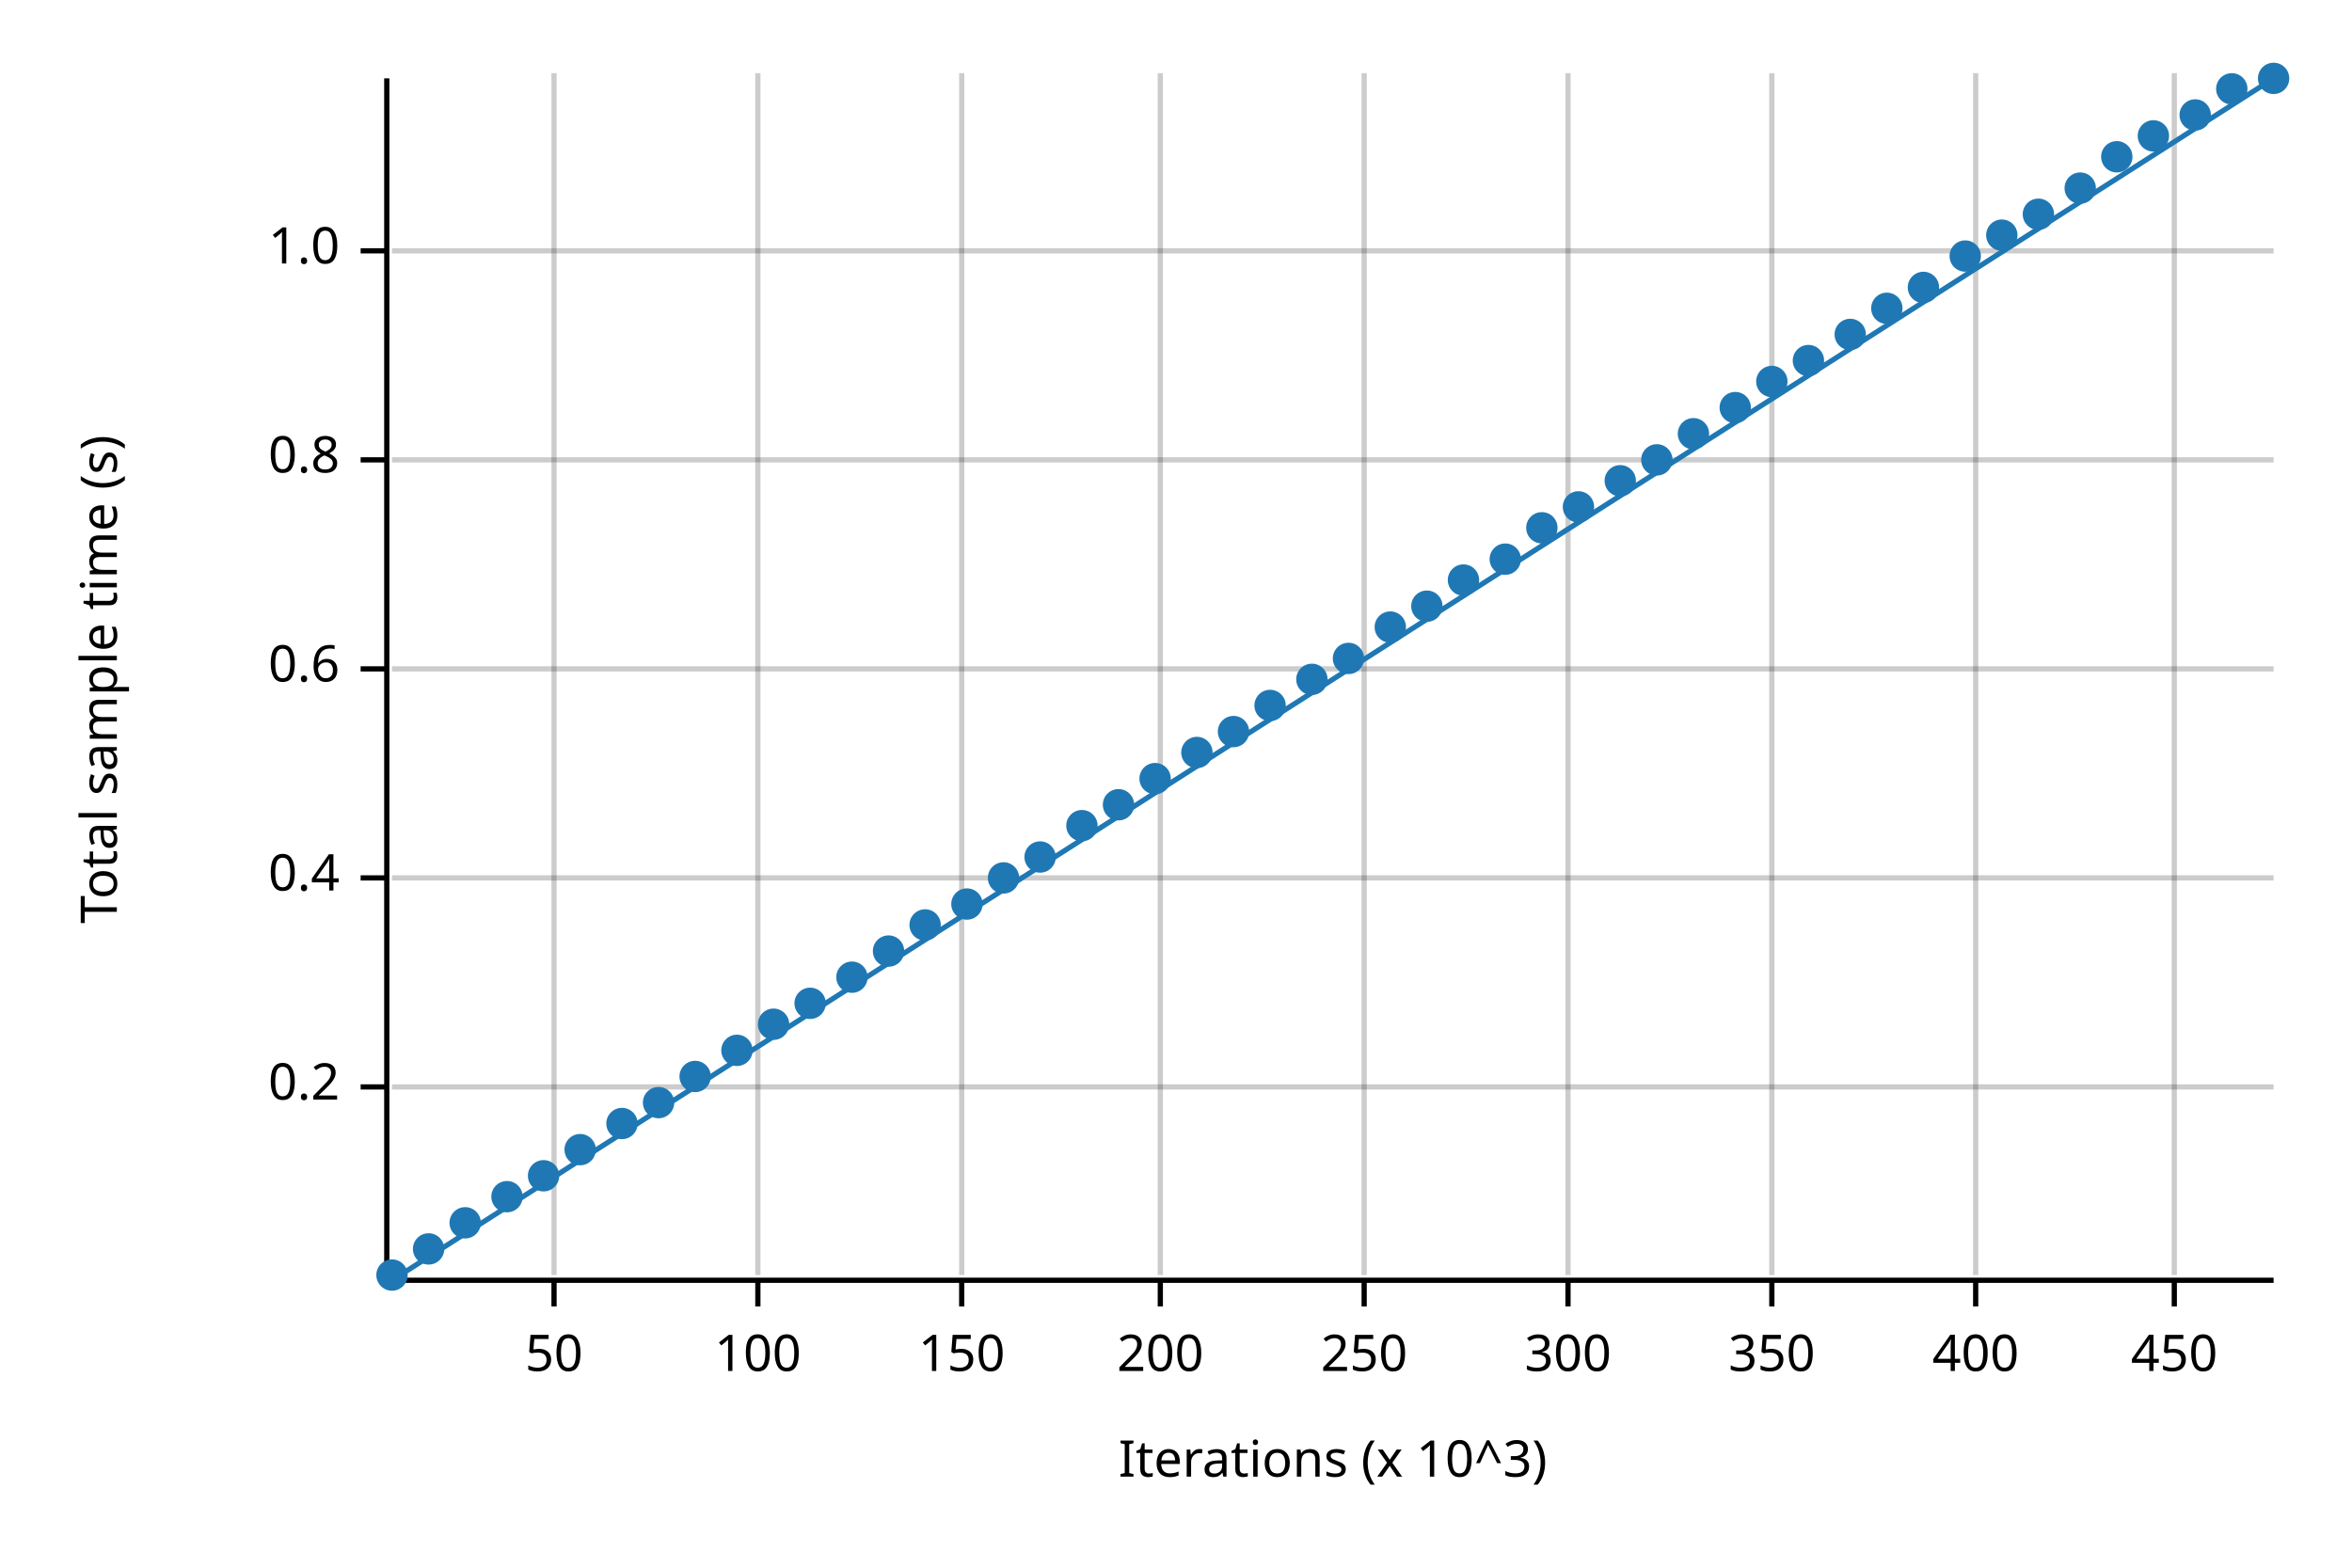
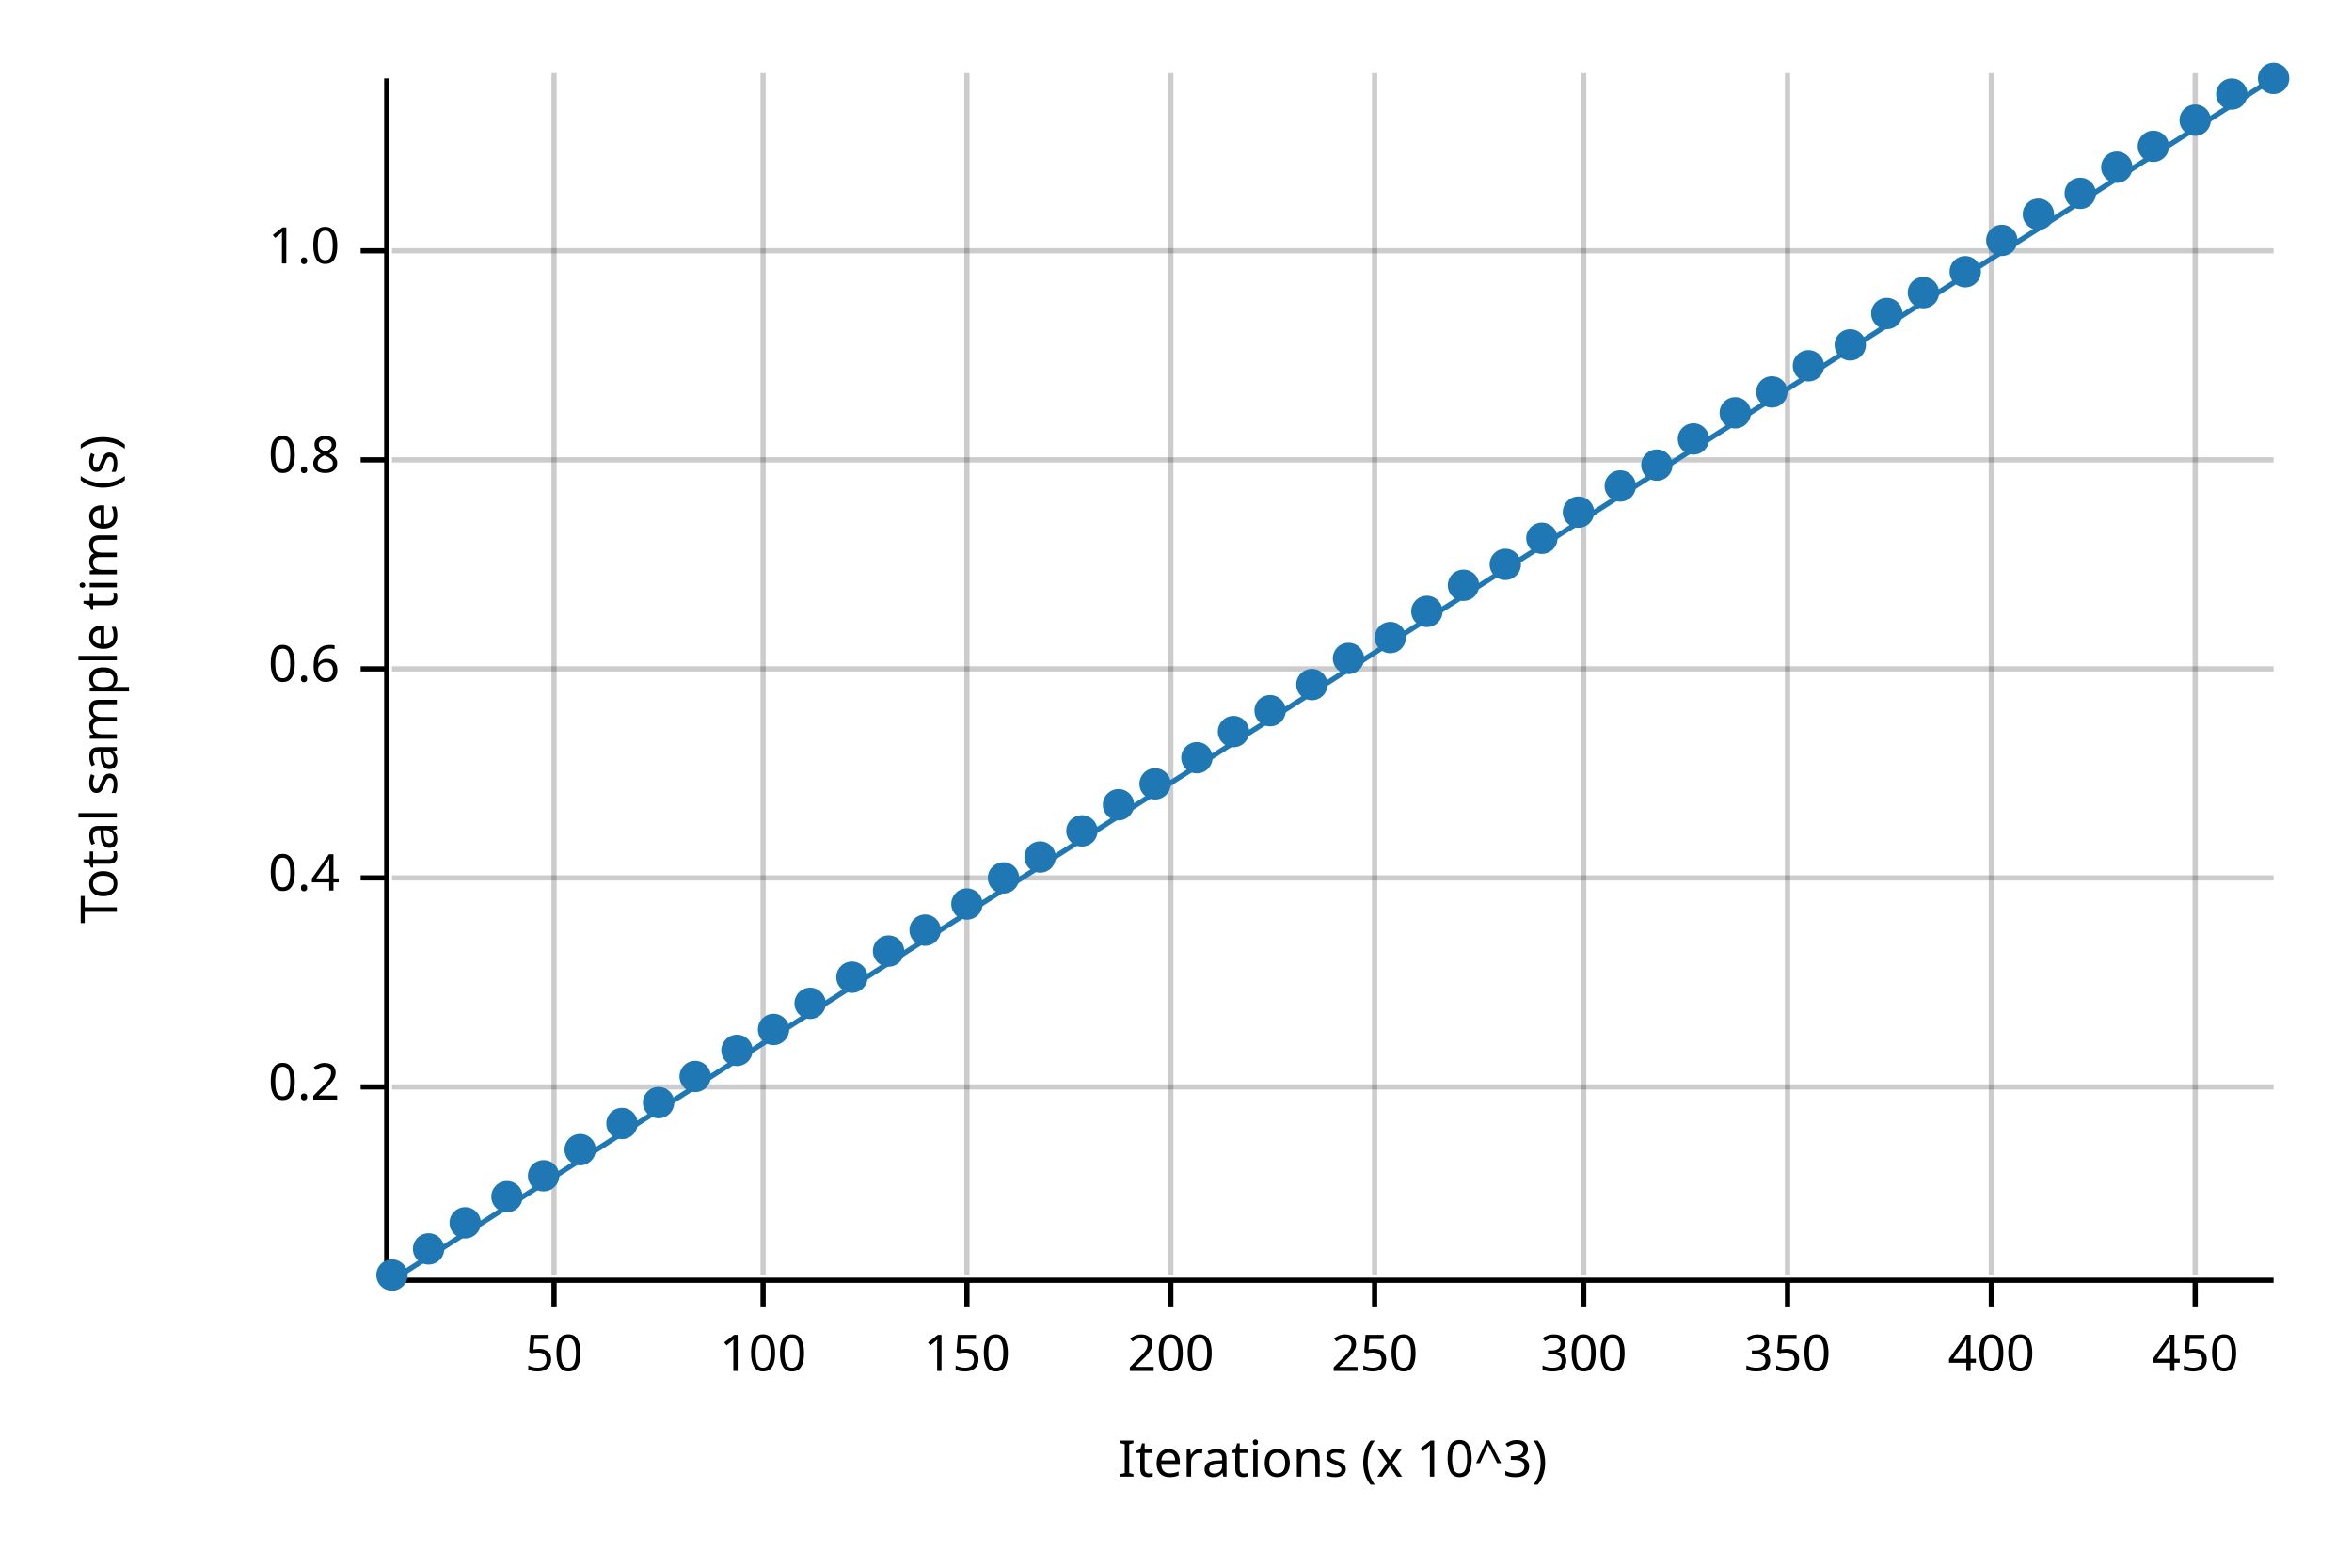
<svg xmlns="http://www.w3.org/2000/svg" width="450" height="300" viewBox="0 0 450 300">
  <text x="15" y="130" dy="0.76em" text-anchor="middle" font-family="sans-serif" font-size="9.677" opacity="1" fill="#000000" transform="rotate(270, 15, 130)">
Total sample time (s)
</text>
  <text x="255" y="285" dy="-0.5ex" text-anchor="middle" font-family="sans-serif" font-size="9.677" opacity="1" fill="#000000">
Iterations (x 10^3)
</text>
  <line opacity="0.2" stroke="#000000" stroke-width="1" x1="106" y1="244" x2="106" y2="14" />
-   <line opacity="0.2" stroke="#000000" stroke-width="1" x1="145" y1="244" x2="145" y2="14" />
-   <line opacity="0.2" stroke="#000000" stroke-width="1" x1="184" y1="244" x2="184" y2="14" />
-   <line opacity="0.2" stroke="#000000" stroke-width="1" x1="222" y1="244" x2="222" y2="14" />
-   <line opacity="0.2" stroke="#000000" stroke-width="1" x1="261" y1="244" x2="261" y2="14" />
-   <line opacity="0.2" stroke="#000000" stroke-width="1" x1="300" y1="244" x2="300" y2="14" />
-   <line opacity="0.2" stroke="#000000" stroke-width="1" x1="339" y1="244" x2="339" y2="14" />
-   <line opacity="0.2" stroke="#000000" stroke-width="1" x1="378" y1="244" x2="378" y2="14" />
-   <line opacity="0.2" stroke="#000000" stroke-width="1" x1="416" y1="244" x2="416" y2="14" />
+   <line opacity="0.2" stroke="#000000" stroke-width="1" x1="146" y1="244" x2="146" y2="14" />
+   <line opacity="0.2" stroke="#000000" stroke-width="1" x1="185" y1="244" x2="185" y2="14" />
+   <line opacity="0.2" stroke="#000000" stroke-width="1" x1="224" y1="244" x2="224" y2="14" />
+   <line opacity="0.2" stroke="#000000" stroke-width="1" x1="263" y1="244" x2="263" y2="14" />
+   <line opacity="0.2" stroke="#000000" stroke-width="1" x1="303" y1="244" x2="303" y2="14" />
+   <line opacity="0.2" stroke="#000000" stroke-width="1" x1="342" y1="244" x2="342" y2="14" />
+   <line opacity="0.2" stroke="#000000" stroke-width="1" x1="381" y1="244" x2="381" y2="14" />
+   <line opacity="0.2" stroke="#000000" stroke-width="1" x1="420" y1="244" x2="420" y2="14" />
  <line opacity="0.2" stroke="#000000" stroke-width="1" x1="75" y1="208" x2="435" y2="208" />
  <line opacity="0.2" stroke="#000000" stroke-width="1" x1="75" y1="168" x2="435" y2="168" />
  <line opacity="0.2" stroke="#000000" stroke-width="1" x1="75" y1="128" x2="435" y2="128" />
  <line opacity="0.2" stroke="#000000" stroke-width="1" x1="75" y1="88" x2="435" y2="88" />
  <line opacity="0.2" stroke="#000000" stroke-width="1" x1="75" y1="48" x2="435" y2="48" />
  <polyline fill="none" opacity="1" stroke="#000000" stroke-width="1" points="74,15 74,245 " />
  <text x="65" y="208" dy="0.5ex" text-anchor="end" font-family="sans-serif" font-size="9.677" opacity="1" fill="#000000">
0.2
</text>
  <polyline fill="none" opacity="1" stroke="#000000" stroke-width="1" points="69,208 74,208 " />
  <text x="65" y="168" dy="0.5ex" text-anchor="end" font-family="sans-serif" font-size="9.677" opacity="1" fill="#000000">
0.4
</text>
  <polyline fill="none" opacity="1" stroke="#000000" stroke-width="1" points="69,168 74,168 " />
  <text x="65" y="128" dy="0.5ex" text-anchor="end" font-family="sans-serif" font-size="9.677" opacity="1" fill="#000000">
0.6
</text>
  <polyline fill="none" opacity="1" stroke="#000000" stroke-width="1" points="69,128 74,128 " />
  <text x="65" y="88" dy="0.5ex" text-anchor="end" font-family="sans-serif" font-size="9.677" opacity="1" fill="#000000">
0.8
</text>
  <polyline fill="none" opacity="1" stroke="#000000" stroke-width="1" points="69,88 74,88 " />
  <text x="65" y="48" dy="0.5ex" text-anchor="end" font-family="sans-serif" font-size="9.677" opacity="1" fill="#000000">
1.0
</text>
  <polyline fill="none" opacity="1" stroke="#000000" stroke-width="1" points="69,48 74,48 " />
  <polyline fill="none" opacity="1" stroke="#000000" stroke-width="1" points="75,245 435,245 " />
  <text x="106" y="255" dy="0.76em" text-anchor="middle" font-family="sans-serif" font-size="9.677" opacity="1" fill="#000000">
50
</text>
  <polyline fill="none" opacity="1" stroke="#000000" stroke-width="1" points="106,245 106,250 " />
-   <text x="145" y="255" dy="0.76em" text-anchor="middle" font-family="sans-serif" font-size="9.677" opacity="1" fill="#000000">
+   <text x="146" y="255" dy="0.76em" text-anchor="middle" font-family="sans-serif" font-size="9.677" opacity="1" fill="#000000">
100
</text>
-   <polyline fill="none" opacity="1" stroke="#000000" stroke-width="1" points="145,245 145,250 " />
-   <text x="184" y="255" dy="0.76em" text-anchor="middle" font-family="sans-serif" font-size="9.677" opacity="1" fill="#000000">
+   <polyline fill="none" opacity="1" stroke="#000000" stroke-width="1" points="146,245 146,250 " />
+   <text x="185" y="255" dy="0.76em" text-anchor="middle" font-family="sans-serif" font-size="9.677" opacity="1" fill="#000000">
150
</text>
-   <polyline fill="none" opacity="1" stroke="#000000" stroke-width="1" points="184,245 184,250 " />
-   <text x="222" y="255" dy="0.76em" text-anchor="middle" font-family="sans-serif" font-size="9.677" opacity="1" fill="#000000">
+   <polyline fill="none" opacity="1" stroke="#000000" stroke-width="1" points="185,245 185,250 " />
+   <text x="224" y="255" dy="0.76em" text-anchor="middle" font-family="sans-serif" font-size="9.677" opacity="1" fill="#000000">
200
</text>
-   <polyline fill="none" opacity="1" stroke="#000000" stroke-width="1" points="222,245 222,250 " />
-   <text x="261" y="255" dy="0.76em" text-anchor="middle" font-family="sans-serif" font-size="9.677" opacity="1" fill="#000000">
+   <polyline fill="none" opacity="1" stroke="#000000" stroke-width="1" points="224,245 224,250 " />
+   <text x="263" y="255" dy="0.76em" text-anchor="middle" font-family="sans-serif" font-size="9.677" opacity="1" fill="#000000">
250
</text>
-   <polyline fill="none" opacity="1" stroke="#000000" stroke-width="1" points="261,245 261,250 " />
-   <text x="300" y="255" dy="0.76em" text-anchor="middle" font-family="sans-serif" font-size="9.677" opacity="1" fill="#000000">
+   <polyline fill="none" opacity="1" stroke="#000000" stroke-width="1" points="263,245 263,250 " />
+   <text x="303" y="255" dy="0.76em" text-anchor="middle" font-family="sans-serif" font-size="9.677" opacity="1" fill="#000000">
300
</text>
-   <polyline fill="none" opacity="1" stroke="#000000" stroke-width="1" points="300,245 300,250 " />
-   <text x="339" y="255" dy="0.76em" text-anchor="middle" font-family="sans-serif" font-size="9.677" opacity="1" fill="#000000">
+   <polyline fill="none" opacity="1" stroke="#000000" stroke-width="1" points="303,245 303,250 " />
+   <text x="342" y="255" dy="0.76em" text-anchor="middle" font-family="sans-serif" font-size="9.677" opacity="1" fill="#000000">
350
</text>
-   <polyline fill="none" opacity="1" stroke="#000000" stroke-width="1" points="339,245 339,250 " />
-   <text x="378" y="255" dy="0.76em" text-anchor="middle" font-family="sans-serif" font-size="9.677" opacity="1" fill="#000000">
+   <polyline fill="none" opacity="1" stroke="#000000" stroke-width="1" points="342,245 342,250 " />
+   <text x="381" y="255" dy="0.76em" text-anchor="middle" font-family="sans-serif" font-size="9.677" opacity="1" fill="#000000">
400
</text>
-   <polyline fill="none" opacity="1" stroke="#000000" stroke-width="1" points="378,245 378,250 " />
-   <text x="416" y="255" dy="0.76em" text-anchor="middle" font-family="sans-serif" font-size="9.677" opacity="1" fill="#000000">
+   <polyline fill="none" opacity="1" stroke="#000000" stroke-width="1" points="381,245 381,250 " />
+   <text x="420" y="255" dy="0.76em" text-anchor="middle" font-family="sans-serif" font-size="9.677" opacity="1" fill="#000000">
450
</text>
-   <polyline fill="none" opacity="1" stroke="#000000" stroke-width="1" points="416,245 416,250 " />
+   <polyline fill="none" opacity="1" stroke="#000000" stroke-width="1" points="420,245 420,250 " />
  <circle cx="75" cy="244" r="3" opacity="1" fill="#1F78B4" stroke="none" stroke-width="1" />
  <circle cx="82" cy="239" r="3" opacity="1" fill="#1F78B4" stroke="none" stroke-width="1" />
  <circle cx="89" cy="234" r="3" opacity="1" fill="#1F78B4" stroke="none" stroke-width="1" />
  <circle cx="97" cy="229" r="3" opacity="1" fill="#1F78B4" stroke="none" stroke-width="1" />
  <circle cx="104" cy="225" r="3" opacity="1" fill="#1F78B4" stroke="none" stroke-width="1" />
  <circle cx="111" cy="220" r="3" opacity="1" fill="#1F78B4" stroke="none" stroke-width="1" />
  <circle cx="119" cy="215" r="3" opacity="1" fill="#1F78B4" stroke="none" stroke-width="1" />
  <circle cx="126" cy="211" r="3" opacity="1" fill="#1F78B4" stroke="none" stroke-width="1" />
  <circle cx="133" cy="206" r="3" opacity="1" fill="#1F78B4" stroke="none" stroke-width="1" />
  <circle cx="141" cy="201" r="3" opacity="1" fill="#1F78B4" stroke="none" stroke-width="1" />
-   <circle cx="148" cy="196" r="3" opacity="1" fill="#1F78B4" stroke="none" stroke-width="1" />
+   <circle cx="148" cy="197" r="3" opacity="1" fill="#1F78B4" stroke="none" stroke-width="1" />
  <circle cx="155" cy="192" r="3" opacity="1" fill="#1F78B4" stroke="none" stroke-width="1" />
  <circle cx="163" cy="187" r="3" opacity="1" fill="#1F78B4" stroke="none" stroke-width="1" />
  <circle cx="170" cy="182" r="3" opacity="1" fill="#1F78B4" stroke="none" stroke-width="1" />
-   <circle cx="177" cy="177" r="3" opacity="1" fill="#1F78B4" stroke="none" stroke-width="1" />
+   <circle cx="177" cy="178" r="3" opacity="1" fill="#1F78B4" stroke="none" stroke-width="1" />
  <circle cx="185" cy="173" r="3" opacity="1" fill="#1F78B4" stroke="none" stroke-width="1" />
  <circle cx="192" cy="168" r="3" opacity="1" fill="#1F78B4" stroke="none" stroke-width="1" />
  <circle cx="199" cy="164" r="3" opacity="1" fill="#1F78B4" stroke="none" stroke-width="1" />
-   <circle cx="207" cy="158" r="3" opacity="1" fill="#1F78B4" stroke="none" stroke-width="1" />
+   <circle cx="207" cy="159" r="3" opacity="1" fill="#1F78B4" stroke="none" stroke-width="1" />
  <circle cx="214" cy="154" r="3" opacity="1" fill="#1F78B4" stroke="none" stroke-width="1" />
-   <circle cx="221" cy="149" r="3" opacity="1" fill="#1F78B4" stroke="none" stroke-width="1" />
-   <circle cx="229" cy="144" r="3" opacity="1" fill="#1F78B4" stroke="none" stroke-width="1" />
+   <circle cx="221" cy="150" r="3" opacity="1" fill="#1F78B4" stroke="none" stroke-width="1" />
+   <circle cx="229" cy="145" r="3" opacity="1" fill="#1F78B4" stroke="none" stroke-width="1" />
  <circle cx="236" cy="140" r="3" opacity="1" fill="#1F78B4" stroke="none" stroke-width="1" />
-   <circle cx="243" cy="135" r="3" opacity="1" fill="#1F78B4" stroke="none" stroke-width="1" />
-   <circle cx="251" cy="130" r="3" opacity="1" fill="#1F78B4" stroke="none" stroke-width="1" />
+   <circle cx="243" cy="136" r="3" opacity="1" fill="#1F78B4" stroke="none" stroke-width="1" />
+   <circle cx="251" cy="131" r="3" opacity="1" fill="#1F78B4" stroke="none" stroke-width="1" />
  <circle cx="258" cy="126" r="3" opacity="1" fill="#1F78B4" stroke="none" stroke-width="1" />
-   <circle cx="266" cy="120" r="3" opacity="1" fill="#1F78B4" stroke="none" stroke-width="1" />
-   <circle cx="273" cy="116" r="3" opacity="1" fill="#1F78B4" stroke="none" stroke-width="1" />
-   <circle cx="280" cy="111" r="3" opacity="1" fill="#1F78B4" stroke="none" stroke-width="1" />
-   <circle cx="288" cy="107" r="3" opacity="1" fill="#1F78B4" stroke="none" stroke-width="1" />
-   <circle cx="295" cy="101" r="3" opacity="1" fill="#1F78B4" stroke="none" stroke-width="1" />
-   <circle cx="302" cy="97" r="3" opacity="1" fill="#1F78B4" stroke="none" stroke-width="1" />
-   <circle cx="310" cy="92" r="3" opacity="1" fill="#1F78B4" stroke="none" stroke-width="1" />
-   <circle cx="317" cy="88" r="3" opacity="1" fill="#1F78B4" stroke="none" stroke-width="1" />
-   <circle cx="324" cy="83" r="3" opacity="1" fill="#1F78B4" stroke="none" stroke-width="1" />
-   <circle cx="332" cy="78" r="3" opacity="1" fill="#1F78B4" stroke="none" stroke-width="1" />
-   <circle cx="339" cy="73" r="3" opacity="1" fill="#1F78B4" stroke="none" stroke-width="1" />
-   <circle cx="346" cy="69" r="3" opacity="1" fill="#1F78B4" stroke="none" stroke-width="1" />
-   <circle cx="354" cy="64" r="3" opacity="1" fill="#1F78B4" stroke="none" stroke-width="1" />
-   <circle cx="361" cy="59" r="3" opacity="1" fill="#1F78B4" stroke="none" stroke-width="1" />
-   <circle cx="368" cy="55" r="3" opacity="1" fill="#1F78B4" stroke="none" stroke-width="1" />
-   <circle cx="376" cy="49" r="3" opacity="1" fill="#1F78B4" stroke="none" stroke-width="1" />
-   <circle cx="383" cy="45" r="3" opacity="1" fill="#1F78B4" stroke="none" stroke-width="1" />
+   <circle cx="266" cy="122" r="3" opacity="1" fill="#1F78B4" stroke="none" stroke-width="1" />
+   <circle cx="273" cy="117" r="3" opacity="1" fill="#1F78B4" stroke="none" stroke-width="1" />
+   <circle cx="280" cy="112" r="3" opacity="1" fill="#1F78B4" stroke="none" stroke-width="1" />
+   <circle cx="288" cy="108" r="3" opacity="1" fill="#1F78B4" stroke="none" stroke-width="1" />
+   <circle cx="295" cy="103" r="3" opacity="1" fill="#1F78B4" stroke="none" stroke-width="1" />
+   <circle cx="302" cy="98" r="3" opacity="1" fill="#1F78B4" stroke="none" stroke-width="1" />
+   <circle cx="310" cy="93" r="3" opacity="1" fill="#1F78B4" stroke="none" stroke-width="1" />
+   <circle cx="317" cy="89" r="3" opacity="1" fill="#1F78B4" stroke="none" stroke-width="1" />
+   <circle cx="324" cy="84" r="3" opacity="1" fill="#1F78B4" stroke="none" stroke-width="1" />
+   <circle cx="332" cy="79" r="3" opacity="1" fill="#1F78B4" stroke="none" stroke-width="1" />
+   <circle cx="339" cy="75" r="3" opacity="1" fill="#1F78B4" stroke="none" stroke-width="1" />
+   <circle cx="346" cy="70" r="3" opacity="1" fill="#1F78B4" stroke="none" stroke-width="1" />
+   <circle cx="354" cy="66" r="3" opacity="1" fill="#1F78B4" stroke="none" stroke-width="1" />
+   <circle cx="361" cy="60" r="3" opacity="1" fill="#1F78B4" stroke="none" stroke-width="1" />
+   <circle cx="368" cy="56" r="3" opacity="1" fill="#1F78B4" stroke="none" stroke-width="1" />
+   <circle cx="376" cy="52" r="3" opacity="1" fill="#1F78B4" stroke="none" stroke-width="1" />
+   <circle cx="383" cy="46" r="3" opacity="1" fill="#1F78B4" stroke="none" stroke-width="1" />
  <circle cx="390" cy="41" r="3" opacity="1" fill="#1F78B4" stroke="none" stroke-width="1" />
-   <circle cx="398" cy="36" r="3" opacity="1" fill="#1F78B4" stroke="none" stroke-width="1" />
-   <circle cx="405" cy="30" r="3" opacity="1" fill="#1F78B4" stroke="none" stroke-width="1" />
-   <circle cx="412" cy="26" r="3" opacity="1" fill="#1F78B4" stroke="none" stroke-width="1" />
-   <circle cx="420" cy="22" r="3" opacity="1" fill="#1F78B4" stroke="none" stroke-width="1" />
-   <circle cx="427" cy="17" r="3" opacity="1" fill="#1F78B4" stroke="none" stroke-width="1" />
+   <circle cx="398" cy="37" r="3" opacity="1" fill="#1F78B4" stroke="none" stroke-width="1" />
+   <circle cx="405" cy="32" r="3" opacity="1" fill="#1F78B4" stroke="none" stroke-width="1" />
+   <circle cx="412" cy="28" r="3" opacity="1" fill="#1F78B4" stroke="none" stroke-width="1" />
+   <circle cx="420" cy="23" r="3" opacity="1" fill="#1F78B4" stroke="none" stroke-width="1" />
+   <circle cx="427" cy="18" r="3" opacity="1" fill="#1F78B4" stroke="none" stroke-width="1" />
  <circle cx="435" cy="15" r="3" opacity="1" fill="#1F78B4" stroke="none" stroke-width="1" />
  <polyline fill="none" opacity="1" stroke="#1F78B4" stroke-width="1" points="75,245 435,15 " />
  <polygon opacity="0.25" fill="#1F78B4" points="75,245 435,15 435,15 " />
</svg>
